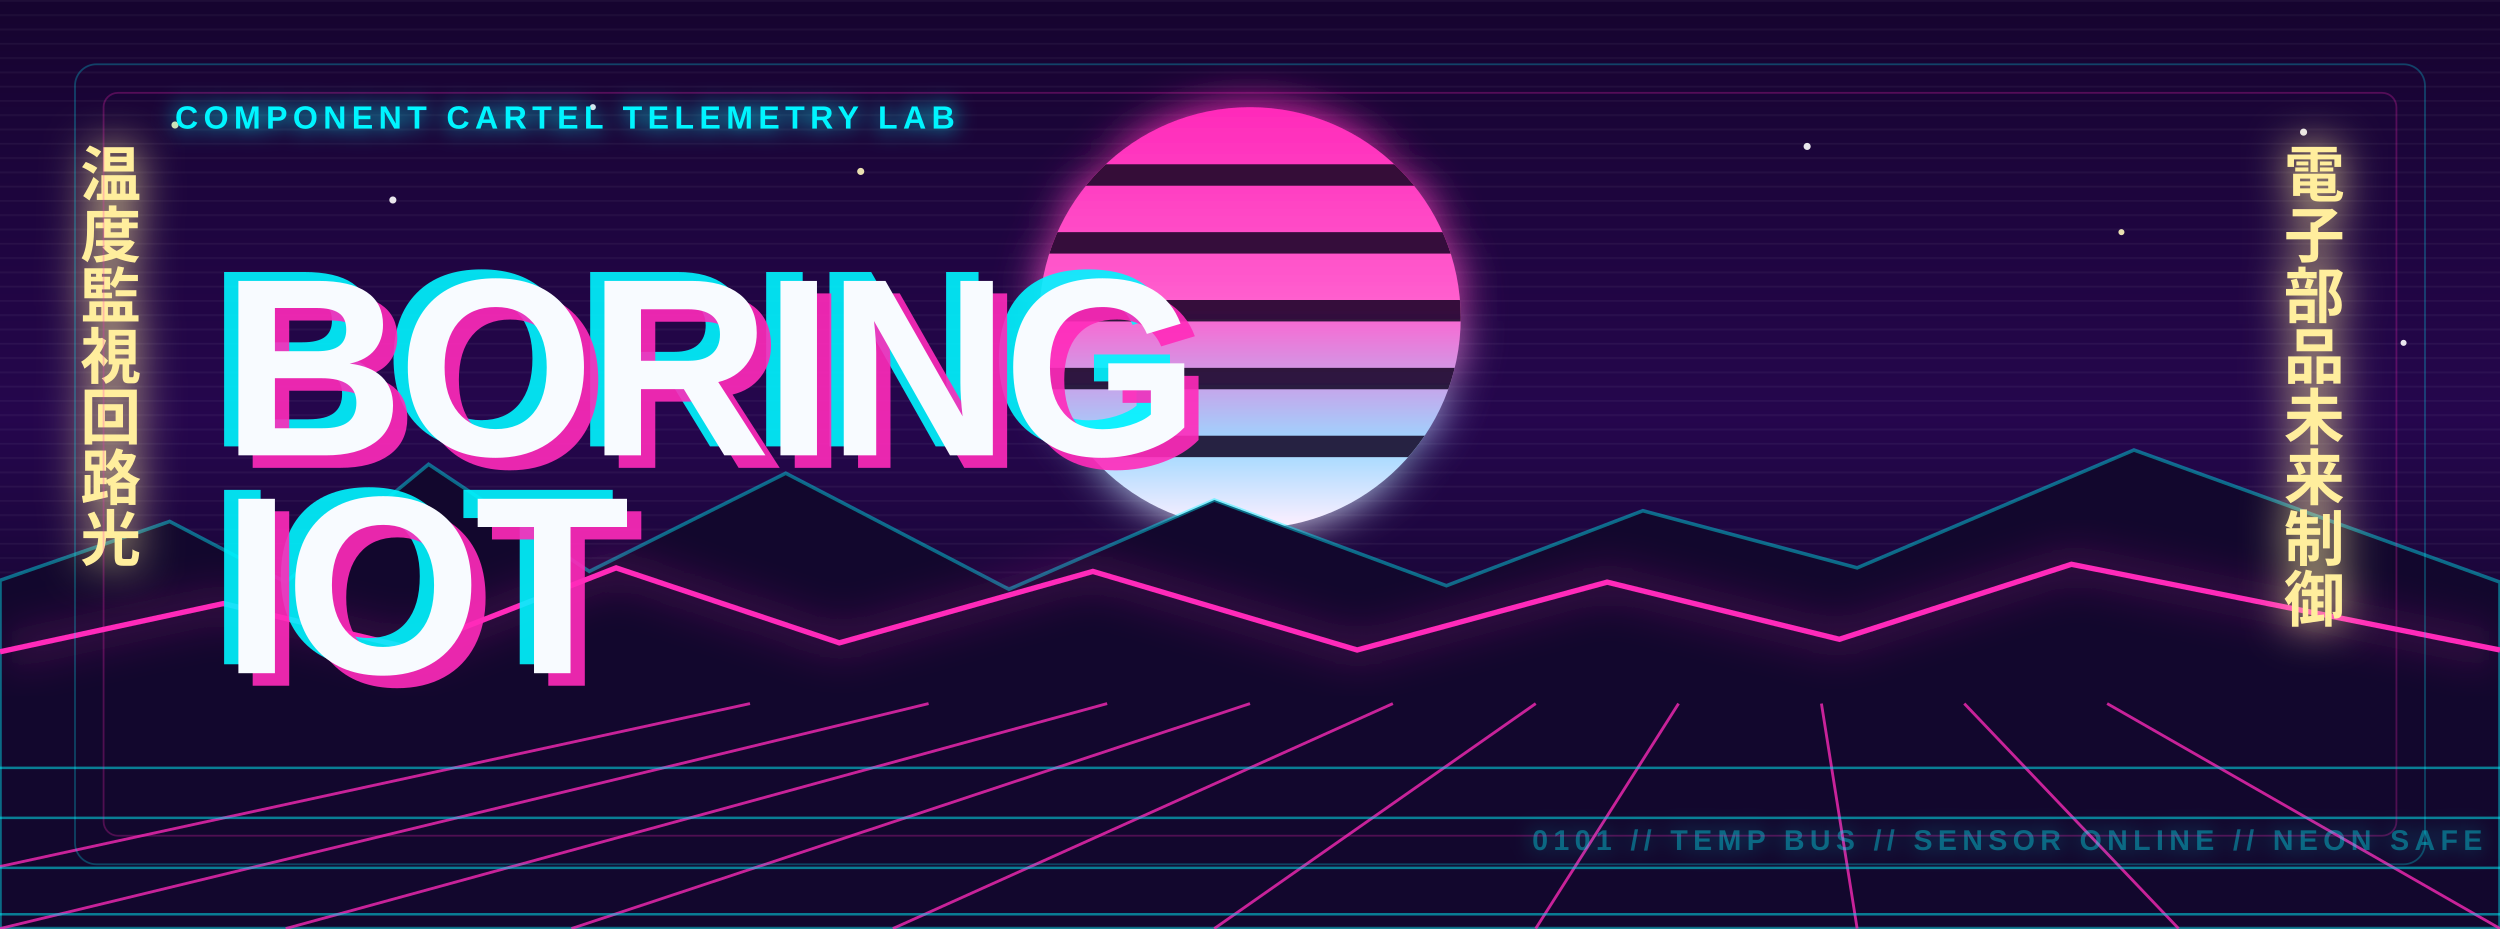
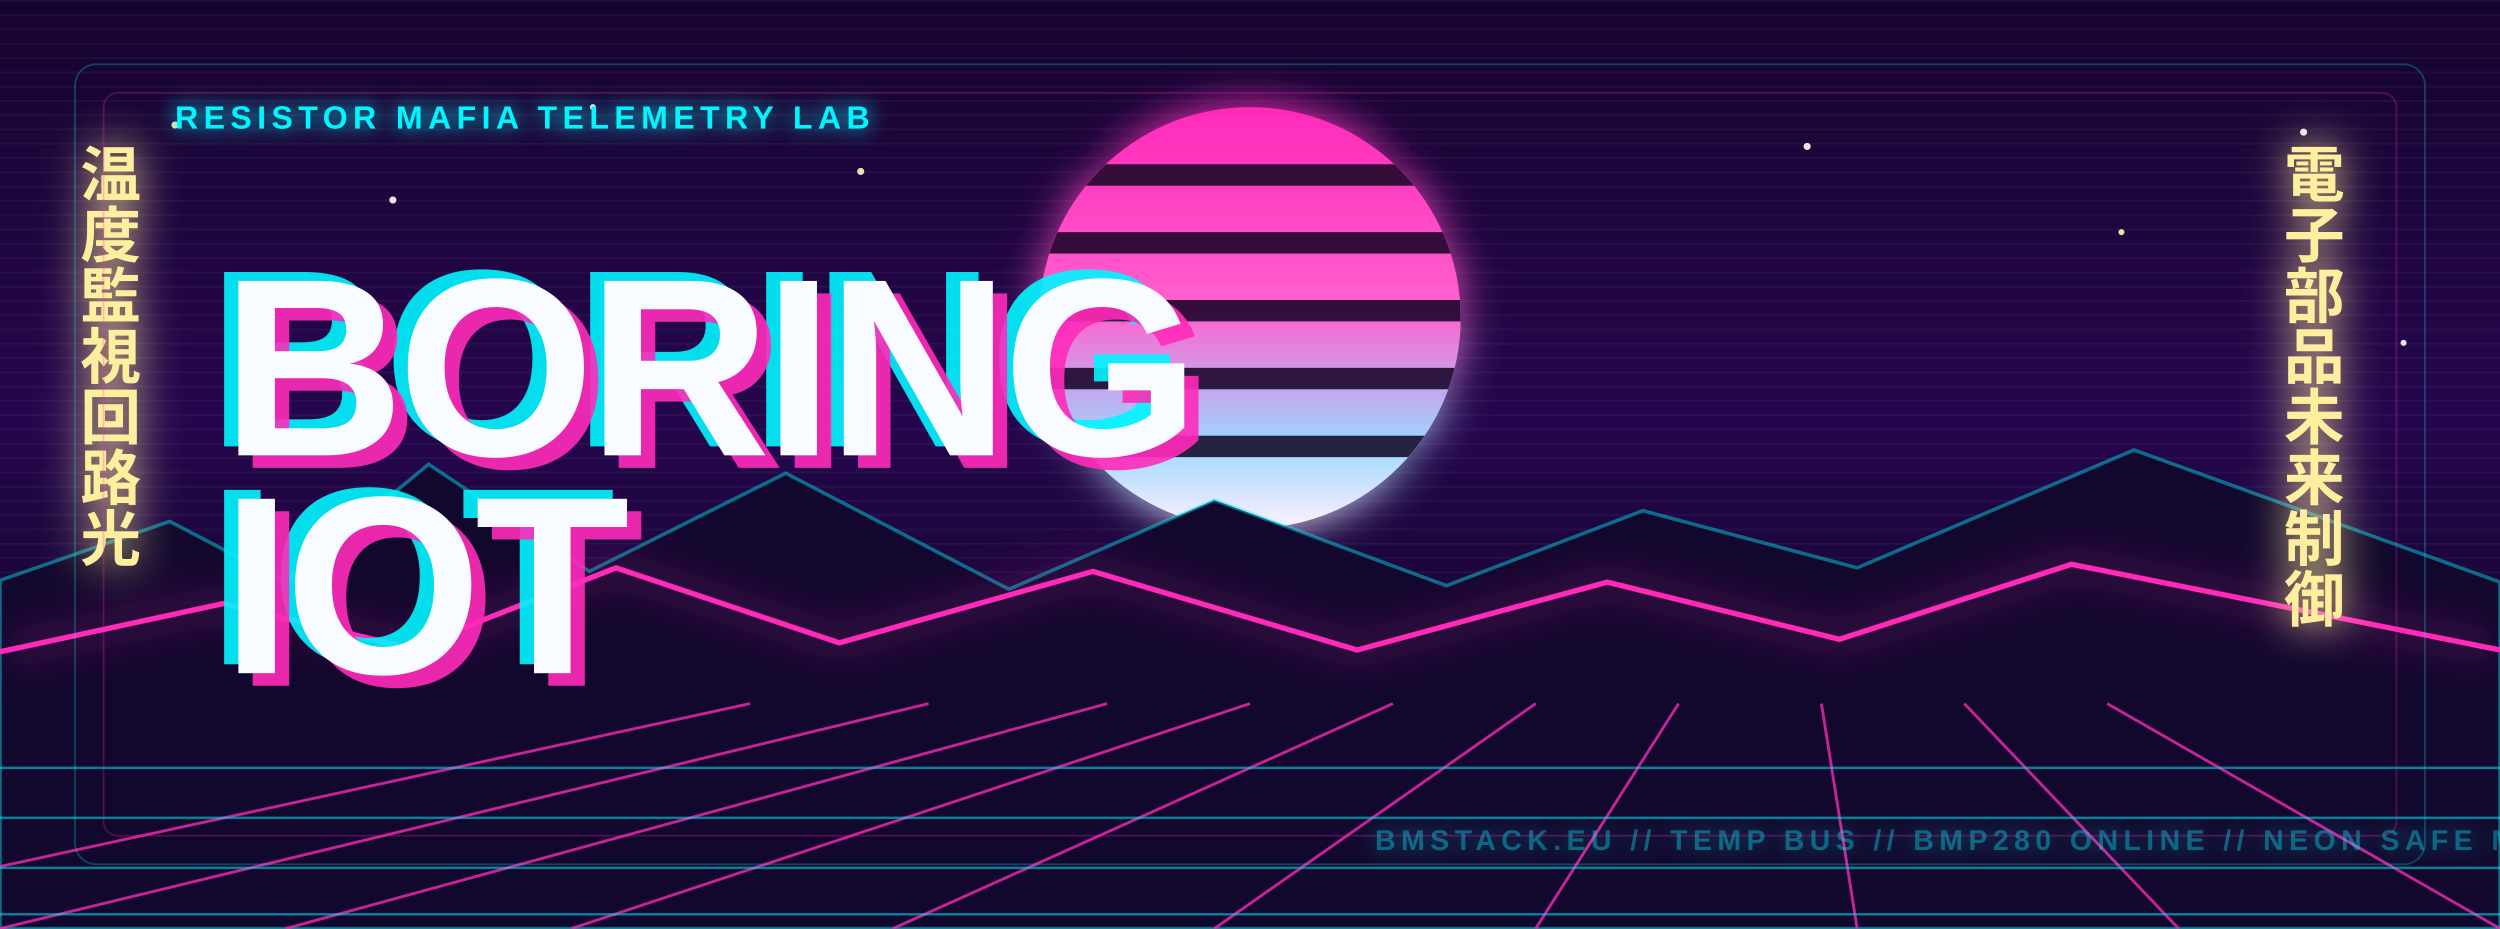
<svg xmlns="http://www.w3.org/2000/svg" width="1400" height="520" viewBox="0 0 1400 520" role="img" aria-labelledby="title desc">
  <defs>
    <linearGradient id="sky" x1="0" y1="0" x2="0" y2="1">
      <stop offset="0" stop-color="#16042f" />
      <stop offset="0.45" stop-color="#25064d" />
      <stop offset="1" stop-color="#050713" />
    </linearGradient>
    <linearGradient id="sun" x1="0" y1="0" x2="0" y2="1">
      <stop offset="0" stop-color="#ff2aba" />
      <stop offset="0.48" stop-color="#ff61cf" />
      <stop offset="0.8" stop-color="#9cd7ff" />
      <stop offset="1" stop-color="#fff0ff" />
    </linearGradient>
    <linearGradient id="gridFade" x1="0" y1="0" x2="0" y2="1">
      <stop offset="0" stop-color="#ff2aba" stop-opacity="0" />
      <stop offset="0.25" stop-color="#ff2aba" stop-opacity="0.55" />
      <stop offset="1" stop-color="#00f5ff" stop-opacity="0.25" />
    </linearGradient>
    <filter id="cyanGlow" x="-50%" y="-50%" width="200%" height="200%">
      <feGaussianBlur stdDeviation="6" result="blur" />
      <feMerge>
        <feMergeNode in="blur" />
        <feMergeNode in="SourceGraphic" />
      </feMerge>
    </filter>
    <filter id="hotGlow" x="-50%" y="-50%" width="200%" height="200%">
      <feGaussianBlur stdDeviation="12" result="blur" />
      <feMerge>
        <feMergeNode in="blur" />
        <feMergeNode in="SourceGraphic" />
      </feMerge>
    </filter>
    <pattern id="scanlines" width="1" height="8" patternUnits="userSpaceOnUse">
      <rect width="1" height="1" fill="#ffffff" opacity="0.08" />
    </pattern>
    <clipPath id="circleClip">
      <circle cx="700" cy="178" r="118" />
    </clipPath>
  </defs>
  <rect width="1400" height="520" fill="url(#sky)" />
  <rect width="1400" height="520" fill="url(#scanlines)" opacity="0.5" />
  <g opacity="0.9">
    <circle cx="98" cy="70" r="2" fill="#fff7bd" />
    <circle cx="220" cy="112" r="2" fill="#ffffff" />
    <circle cx="332" cy="60" r="1.7" fill="#ffffff" />
    <circle cx="482" cy="96" r="2" fill="#fff7bd" />
    <circle cx="1012" cy="82" r="2" fill="#ffffff" />
    <circle cx="1188" cy="130" r="1.7" fill="#fff7bd" />
    <circle cx="1290" cy="74" r="2" fill="#ffffff" />
    <circle cx="1346" cy="192" r="1.7" fill="#ffffff" />
  </g>
  <g filter="url(#hotGlow)">
    <circle cx="700" cy="178" r="118" fill="url(#sun)" />
    <g clip-path="url(#circleClip)">
      <rect x="560" y="92" width="280" height="12" fill="#140424" opacity="0.86" />
      <rect x="560" y="130" width="280" height="12" fill="#140424" opacity="0.86" />
      <rect x="560" y="168" width="280" height="12" fill="#140424" opacity="0.86" />
      <rect x="560" y="206" width="280" height="12" fill="#140424" opacity="0.86" />
      <rect x="560" y="244" width="280" height="12" fill="#140424" opacity="0.86" />
    </g>
  </g>
  <path d="M0 325 L95 292 L160 326 L240 260 L330 320 L440 265 L565 330 L680 280 L810 328 L920 286 L1040 318 L1195 252 L1400 326 L1400 520 L0 520 Z" fill="#12072d" stroke="#00f5ff" stroke-opacity="0.42" stroke-width="2" />
  <path d="M0 365 L125 338 L230 363 L345 318 L470 360 L612 320 L760 364 L900 326 L1030 358 L1160 316 L1400 364" fill="none" stroke="#ff2aba" stroke-width="3" filter="url(#hotGlow)" />
  <g opacity="0.9">
    <path d="M0 394 H1400" stroke="#ff2aba" stroke-width="3" filter="url(#hotGlow)" />
    <path d="M-160 520 L420 394 M0 520 L520 394 M160 520 L620 394 M320 520 L700 394 M500 520 L780 394 M680 520 L860 394 M860 520 L940 394 M1040 520 L1020 394 M1220 520 L1100 394 M1400 520 L1180 394" stroke="#ff2aba" stroke-width="1.6" opacity="0.85" />
    <path d="M0 430 H1400 M0 458 H1400 M0 486 H1400 M0 512 H1400" stroke="#00f5ff" stroke-width="1.4" opacity="0.55" />
  </g>
  <g font-family="Impact, Arial Black, Arial, sans-serif" font-size="142" font-weight="900" letter-spacing="-4">
    <text x="116" y="250" fill="#00f5ff" opacity="0.9">BORING</text>
    <text x="132" y="262" fill="#ff2aba" opacity="0.9">BORING</text>
    <text x="124" y="255" fill="#f8fbff">BORING</text>
    <text x="116" y="372" fill="#00f5ff" opacity="0.9">IOT</text>
    <text x="132" y="384" fill="#ff2aba" opacity="0.9">IOT</text>
    <text x="124" y="377" fill="#f8fbff">IOT</text>
  </g>
  <g font-family="Arial, sans-serif" font-size="34" font-weight="900" fill="#ffee9d" filter="url(#hotGlow)">
    <text x="62" y="80" writing-mode="tb">温度監視回路光</text>
    <text x="1296" y="80" writing-mode="tb">電子部品未来制御</text>
  </g>
  <g font-family="Arial, sans-serif" font-weight="900" letter-spacing="3" filter="url(#cyanGlow)">
-     <text x="98" y="72" font-size="18" fill="#00f5ff">COMPONENT CARTEL TELEMETRY LAB</text>
-     <text x="858" y="476" font-size="16" fill="#00f5ff" opacity="0.36">0101 // TEMP BUS // SENSOR ONLINE // NEON SAFE MODE</text>
+     <text x="98" y="72" font-size="18" fill="#00f5ff">RESISTOR MAFIA TELEMETRY LAB</text>
+     <text x="770" y="476" font-size="16" fill="#00f5ff" opacity="0.36">BMSTACK.EU // TEMP BUS // BMP280 ONLINE // NEON SAFE MODE</text>
  </g>
  <rect x="42" y="36" width="1316" height="448" rx="12" fill="none" stroke="#00f5ff" stroke-opacity="0.26" />
  <rect x="58" y="52" width="1284" height="416" rx="8" fill="none" stroke="#ff2aba" stroke-opacity="0.26" />
</svg>
